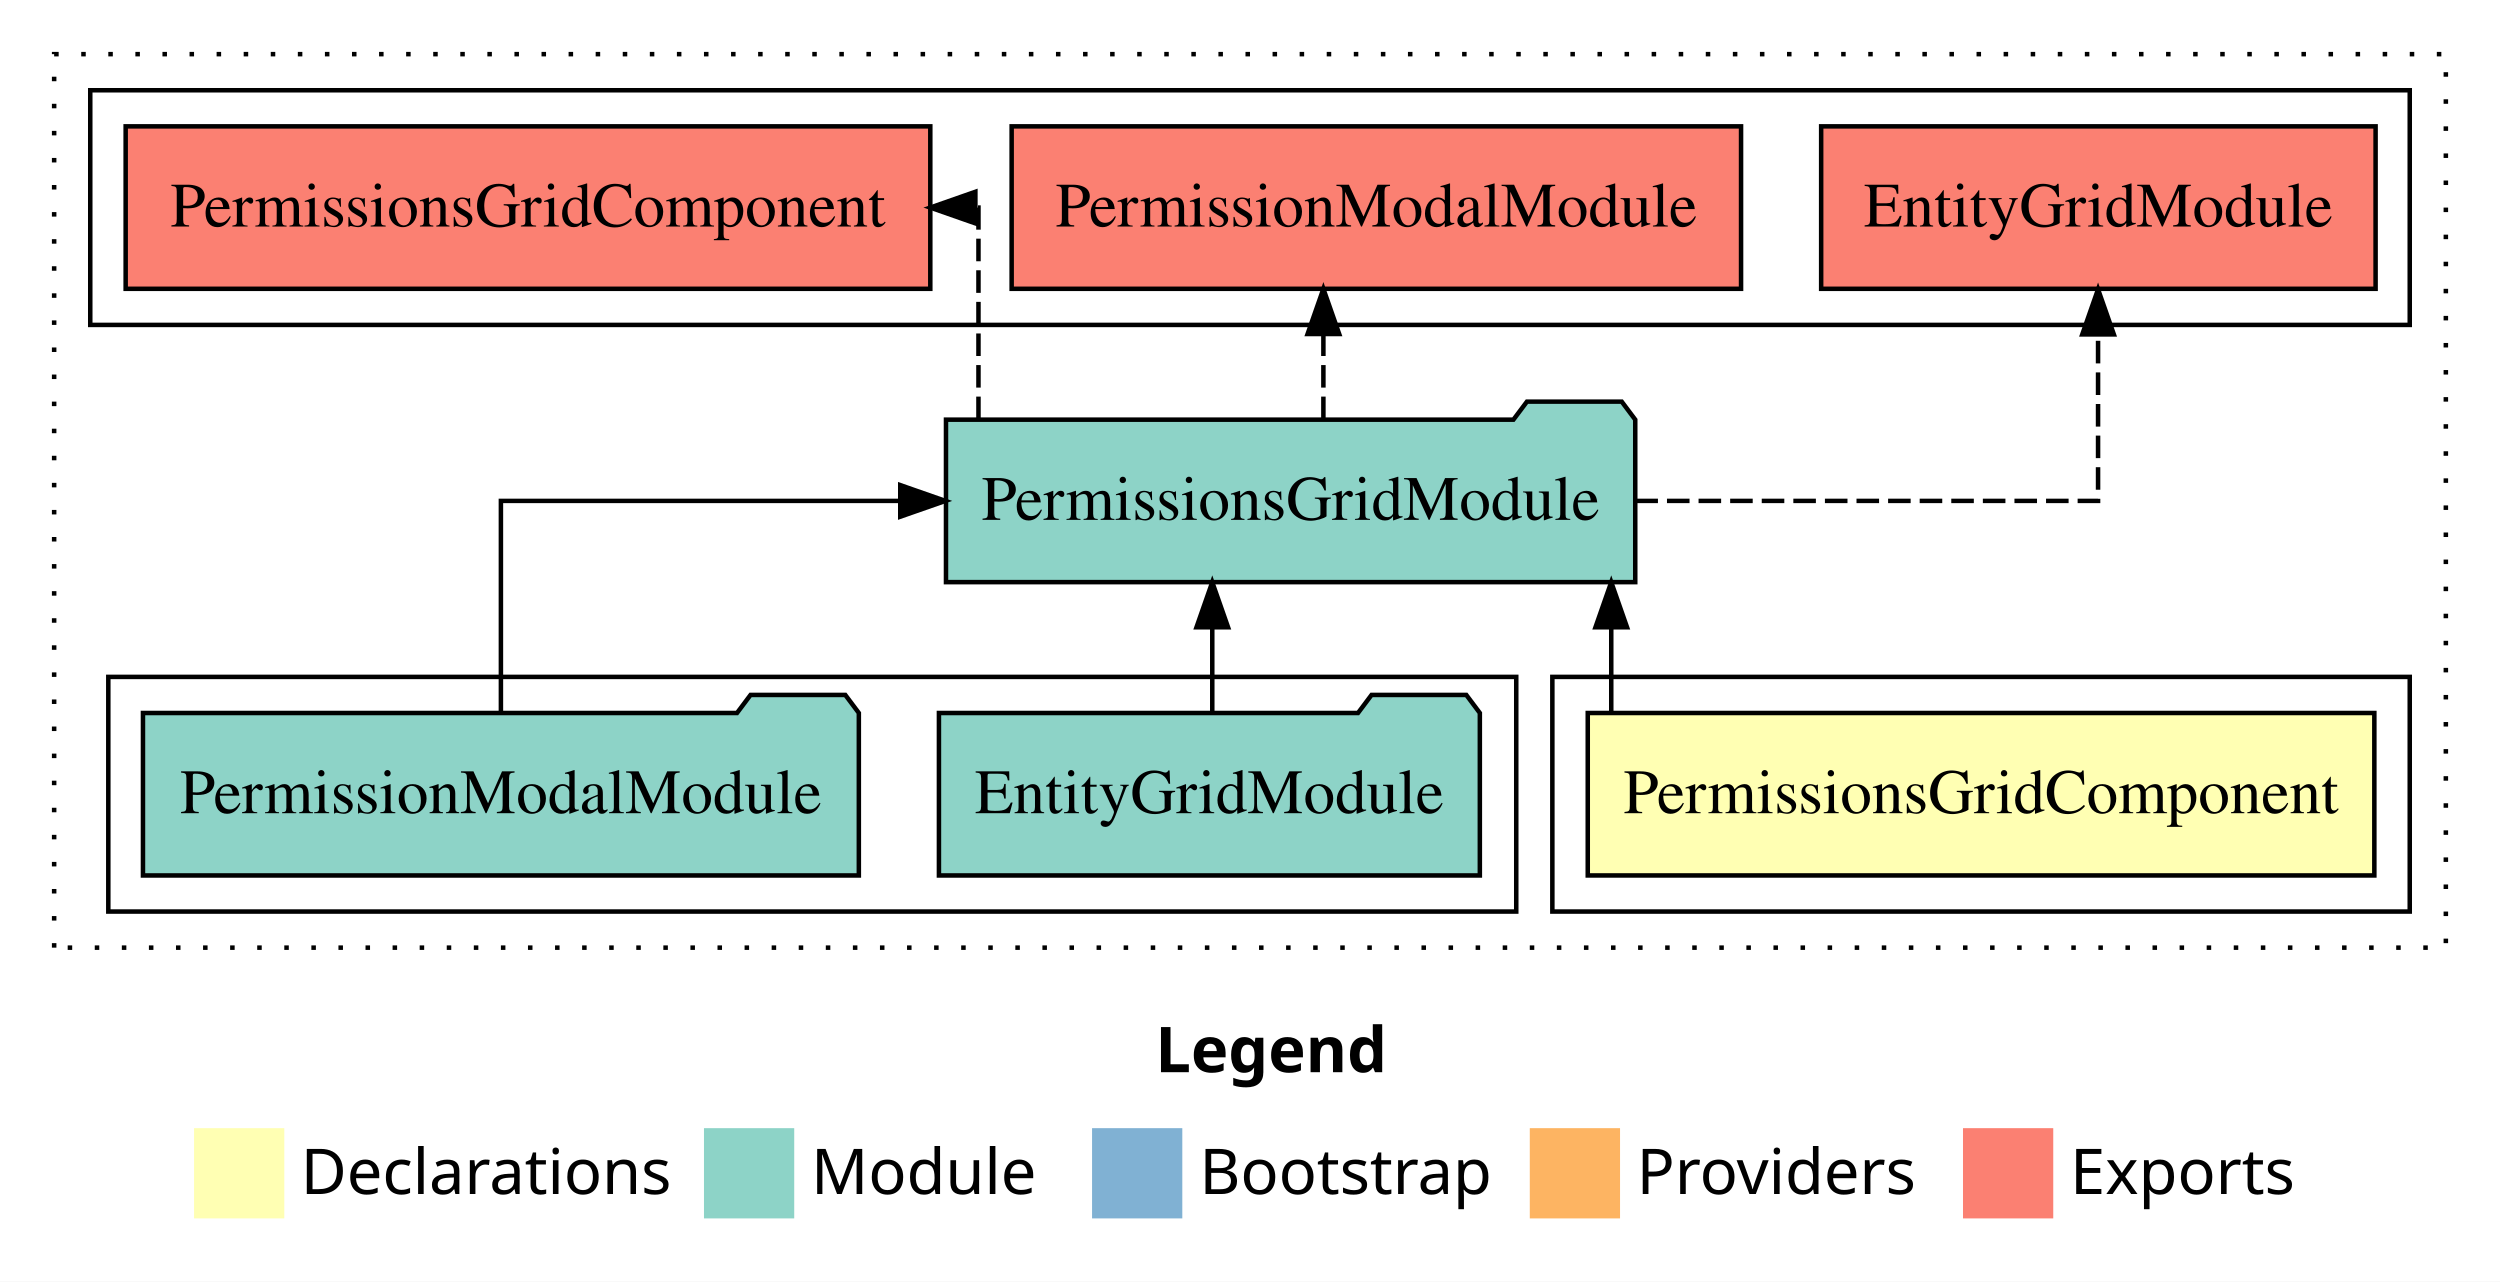
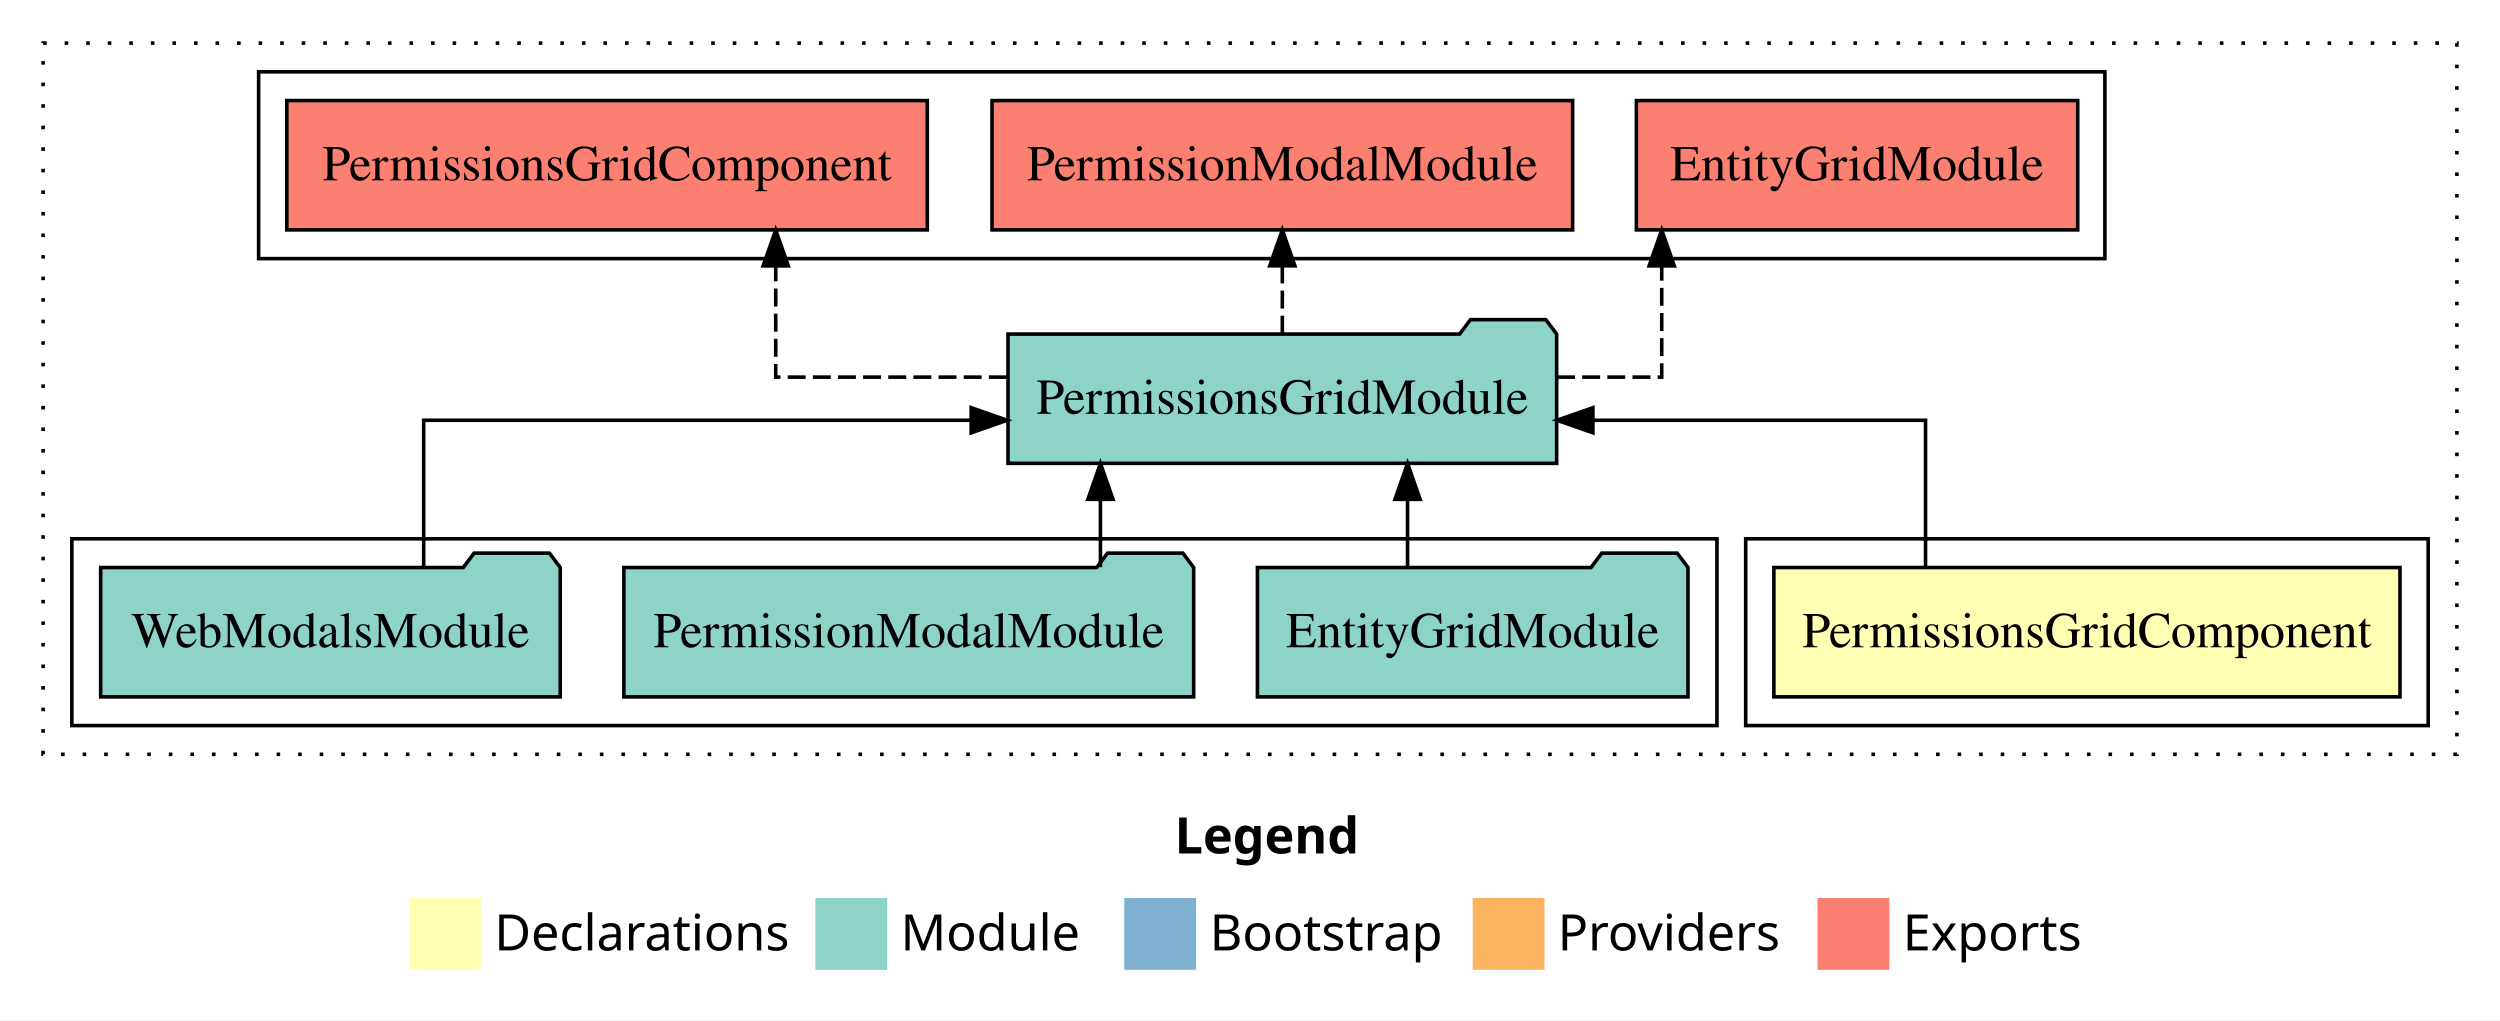
- <svg xmlns="http://www.w3.org/2000/svg" width="554pt" height="284pt" viewBox="0.00 0.00 554.00 284.00">
+ <svg xmlns="http://www.w3.org/2000/svg" width="696pt" height="284pt" viewBox="0.00 0.00 696.00 284.00">
  <g id="graph0" class="graph" transform="scale(1 1) rotate(0) translate(4 280)">
-     <polygon fill="#ffffff" stroke="transparent" points="-4,4 -4,-280 550,-280 550,4 -4,4" />
-     <text text-anchor="start" x="252.009" y="-42.4" font-family="sans-serif" font-weight="bold" font-size="14.00" fill="#000000">Legend</text>
-     <polygon fill="#ffffb3" stroke="transparent" points="39,-10 39,-30 59,-30 59,-10 39,-10" />
-     <text text-anchor="start" x="62.629" y="-15.4" font-family="sans-serif" font-size="14.00" fill="#000000">  Declarations</text>
-     <polygon fill="#8dd3c7" stroke="transparent" points="152,-10 152,-30 172,-30 172,-10 152,-10" />
-     <text text-anchor="start" x="175.725" y="-15.4" font-family="sans-serif" font-size="14.00" fill="#000000">  Module</text>
-     <polygon fill="#80b1d3" stroke="transparent" points="238,-10 238,-30 258,-30 258,-10 238,-10" />
-     <text text-anchor="start" x="261.781" y="-15.4" font-family="sans-serif" font-size="14.00" fill="#000000">  Bootstrap</text>
-     <polygon fill="#fdb462" stroke="transparent" points="335,-10 335,-30 355,-30 355,-10 335,-10" />
-     <text text-anchor="start" x="358.673" y="-15.4" font-family="sans-serif" font-size="14.00" fill="#000000">  Providers</text>
-     <polygon fill="#fb8072" stroke="transparent" points="431,-10 431,-30 451,-30 451,-10 431,-10" />
-     <text text-anchor="start" x="454.726" y="-15.4" font-family="sans-serif" font-size="14.00" fill="#000000">  Exports</text>
+     <polygon fill="#ffffff" stroke="transparent" points="-4,4 -4,-280 692,-280 692,4 -4,4" />
+     <text text-anchor="start" x="323.009" y="-42.4" font-family="sans-serif" font-weight="bold" font-size="14.00" fill="#000000">Legend</text>
+     <polygon fill="#ffffb3" stroke="transparent" points="110,-10 110,-30 130,-30 130,-10 110,-10" />
+     <text text-anchor="start" x="133.629" y="-15.4" font-family="sans-serif" font-size="14.00" fill="#000000">  Declarations</text>
+     <polygon fill="#8dd3c7" stroke="transparent" points="223,-10 223,-30 243,-30 243,-10 223,-10" />
+     <text text-anchor="start" x="246.725" y="-15.4" font-family="sans-serif" font-size="14.00" fill="#000000">  Module</text>
+     <polygon fill="#80b1d3" stroke="transparent" points="309,-10 309,-30 329,-30 329,-10 309,-10" />
+     <text text-anchor="start" x="332.781" y="-15.4" font-family="sans-serif" font-size="14.00" fill="#000000">  Bootstrap</text>
+     <polygon fill="#fdb462" stroke="transparent" points="406,-10 406,-30 426,-30 426,-10 406,-10" />
+     <text text-anchor="start" x="429.673" y="-15.4" font-family="sans-serif" font-size="14.00" fill="#000000">  Providers</text>
+     <polygon fill="#fb8072" stroke="transparent" points="502,-10 502,-30 522,-30 522,-10 502,-10" />
+     <text text-anchor="start" x="525.726" y="-15.4" font-family="sans-serif" font-size="14.00" fill="#000000">  Exports</text>
    <g id="clust1" class="cluster">
-       <polygon fill="none" stroke="#000000" stroke-dasharray="1,5" points="8,-70 8,-268 538,-268 538,-70 8,-70" />
+       <polygon fill="none" stroke="#000000" stroke-dasharray="1,5" points="8,-70 8,-268 680,-268 680,-70 8,-70" />
    </g>
    <g id="clust2" class="cluster">
-       <polygon fill="none" stroke="#000000" points="340,-78 340,-130 530,-130 530,-78 340,-78" />
+       <polygon fill="none" stroke="#000000" points="482,-78 482,-130 672,-130 672,-78 482,-78" />
    </g>
    <g id="clust4" class="cluster">
-       <polygon fill="none" stroke="#000000" points="20,-78 20,-130 332,-130 332,-78 20,-78" />
+       <polygon fill="none" stroke="#000000" points="16,-78 16,-130 474,-130 474,-78 16,-78" />
    </g>
    <g id="clust5" class="cluster">
-       <polygon fill="none" stroke="#000000" points="16,-208 16,-260 530,-260 530,-208 16,-208" />
+       <polygon fill="none" stroke="#000000" points="68,-208 68,-260 582,-260 582,-208 68,-208" />
    </g>
    <g id="node1" class="node">
-       <polygon fill="#ffffb3" stroke="#000000" points="522.154,-122 347.846,-122 347.846,-86 522.154,-86 522.154,-122" />
-       <text text-anchor="middle" x="435" y="-99.8" font-family="Times,serif" font-size="14.00" fill="#000000">PermissionsGridComponent</text>
+       <polygon fill="#ffffb3" stroke="#000000" points="664.154,-122 489.846,-122 489.846,-86 664.154,-86 664.154,-122" />
+       <text text-anchor="middle" x="577" y="-99.8" font-family="Times,serif" font-size="14.00" fill="#000000">PermissionsGridComponent</text>
    </g>
    <g id="node2" class="node">
-       <polygon fill="#8dd3c7" stroke="#000000" points="358.371,-187 355.371,-191 334.371,-191 331.371,-187 205.629,-187 205.629,-151 358.371,-151 358.371,-187" />
-       <text text-anchor="middle" x="282" y="-164.8" font-family="Times,serif" font-size="14.00" fill="#000000">PermissionsGridModule</text>
+       <polygon fill="#8dd3c7" stroke="#000000" points="429.371,-187 426.371,-191 405.371,-191 402.371,-187 276.629,-187 276.629,-151 429.371,-151 429.371,-187" />
+       <text text-anchor="middle" x="353" y="-164.8" font-family="Times,serif" font-size="14.00" fill="#000000">PermissionsGridModule</text>
    </g>
    <g id="edge1" class="edge">
-       <path fill="none" stroke="#000000" d="M353.054,-122.106C353.054,-122.106 353.054,-140.991 353.054,-140.991" />
-       <polygon fill="#000000" stroke="#000000" points="349.554,-140.991 353.054,-150.991 356.554,-140.991 349.554,-140.991" />
+       <path fill="none" stroke="#000000" d="M532.07,-122.022C532.07,-139.373 532.07,-163 532.07,-163 532.07,-163 439.461,-163 439.461,-163" />
+       <polygon fill="#000000" stroke="#000000" points="439.461,-159.5 429.461,-163 439.461,-166.5 439.461,-159.5" />
+     </g>
+     <g id="node6" class="node">
+       <polygon fill="#fb8072" stroke="#000000" points="574.432,-252 451.568,-252 451.568,-216 574.432,-216 574.432,-252" />
+       <text text-anchor="middle" x="513" y="-229.8" font-family="Times,serif" font-size="14.00" fill="#000000">EntityGridModule </text>
+     </g>
+     <g id="edge5" class="edge">
+       <path fill="none" stroke="#000000" stroke-dasharray="5,2" d="M429.483,-175C446.002,-175 458.625,-175 458.625,-175 458.625,-175 458.625,-205.977 458.625,-205.977" />
+       <polygon fill="#000000" stroke="#000000" points="455.125,-205.977 458.625,-215.977 462.125,-205.977 455.125,-205.977" />
+     </g>
+     <g id="node7" class="node">
+       <polygon fill="#fb8072" stroke="#000000" points="433.818,-252 272.182,-252 272.182,-216 433.818,-216 433.818,-252" />
+       <text text-anchor="middle" x="353" y="-229.8" font-family="Times,serif" font-size="14.00" fill="#000000">PermissionModalModule </text>
+     </g>
+     <g id="edge6" class="edge">
+       <path fill="none" stroke="#000000" stroke-dasharray="5,2" d="M353,-187.106C353,-187.106 353,-205.991 353,-205.991" />
+       <polygon fill="#000000" stroke="#000000" points="349.5,-205.991 353,-215.991 356.5,-205.991 349.5,-205.991" />
+     </g>
+     <g id="node8" class="node">
+       <polygon fill="#fb8072" stroke="#000000" points="254.154,-252 75.846,-252 75.846,-216 254.154,-216 254.154,-252" />
+       <text text-anchor="middle" x="165" y="-229.8" font-family="Times,serif" font-size="14.00" fill="#000000">PermissionsGridComponent </text>
+     </g>
+     <g id="edge7" class="edge">
+       <path fill="none" stroke="#000000" stroke-dasharray="5,2" d="M276.288,-175C243.208,-175 211.959,-175 211.959,-175 211.959,-175 211.959,-205.977 211.959,-205.977" />
+       <polygon fill="#000000" stroke="#000000" points="208.459,-205.977 211.959,-215.977 215.459,-205.977 208.459,-205.977" />
+     </g>
+     <g id="node3" class="node">
+       <polygon fill="#8dd3c7" stroke="#000000" points="465.933,-122 462.933,-126 441.933,-126 438.933,-122 346.067,-122 346.067,-86 465.933,-86 465.933,-122" />
+       <text text-anchor="middle" x="406" y="-99.8" font-family="Times,serif" font-size="14.00" fill="#000000">EntityGridModule</text>
+     </g>
+     <g id="edge2" class="edge">
+       <path fill="none" stroke="#000000" d="M387.86,-122.106C387.86,-122.106 387.86,-140.991 387.86,-140.991" />
+       <polygon fill="#000000" stroke="#000000" points="384.36,-140.991 387.86,-150.991 391.36,-140.991 384.36,-140.991" />
+     </g>
+     <g id="node4" class="node">
+       <polygon fill="#8dd3c7" stroke="#000000" points="328.319,-122 325.319,-126 304.319,-126 301.319,-122 169.681,-122 169.681,-86 328.319,-86 328.319,-122" />
+       <text text-anchor="middle" x="249" y="-99.8" font-family="Times,serif" font-size="14.00" fill="#000000">PermissionModalModule</text>
+     </g>
+     <g id="edge3" class="edge">
+       <path fill="none" stroke="#000000" d="M302.362,-122.106C302.362,-122.106 302.362,-140.991 302.362,-140.991" />
+       <polygon fill="#000000" stroke="#000000" points="298.862,-140.991 302.362,-150.991 305.862,-140.991 298.862,-140.991" />
    </g>
    <g id="node5" class="node">
-       <polygon fill="#fb8072" stroke="#000000" points="522.432,-252 399.568,-252 399.568,-216 522.432,-216 522.432,-252" />
-       <text text-anchor="middle" x="461" y="-229.8" font-family="Times,serif" font-size="14.00" fill="#000000">EntityGridModule </text>
+       <polygon fill="#8dd3c7" stroke="#000000" points="151.973,-122 148.973,-126 127.973,-126 124.973,-122 24.027,-122 24.027,-86 151.973,-86 151.973,-122" />
+       <text text-anchor="middle" x="88" y="-99.8" font-family="Times,serif" font-size="14.00" fill="#000000">WebModalsModule</text>
    </g>
    <g id="edge4" class="edge">
-       <path fill="none" stroke="#000000" stroke-dasharray="5,2" d="M358.402,-169C407.034,-169 460.93,-169 460.93,-169 460.93,-169 460.93,-205.894 460.93,-205.894" />
-       <polygon fill="#000000" stroke="#000000" points="457.43,-205.894 460.93,-215.894 464.43,-205.894 457.43,-205.894" />
-     </g>
-     <g id="node6" class="node">
-       <polygon fill="#fb8072" stroke="#000000" points="381.818,-252 220.181,-252 220.181,-216 381.818,-216 381.818,-252" />
-       <text text-anchor="middle" x="301" y="-229.8" font-family="Times,serif" font-size="14.00" fill="#000000">PermissionModalModule </text>
-     </g>
-     <g id="edge5" class="edge">
-       <path fill="none" stroke="#000000" stroke-dasharray="5,2" d="M289.263,-187.106C289.263,-187.106 289.263,-205.991 289.263,-205.991" />
-       <polygon fill="#000000" stroke="#000000" points="285.763,-205.991 289.263,-215.991 292.763,-205.991 285.763,-205.991" />
-     </g>
-     <g id="node7" class="node">
-       <polygon fill="#fb8072" stroke="#000000" points="202.154,-252 23.846,-252 23.846,-216 202.154,-216 202.154,-252" />
-       <text text-anchor="middle" x="113" y="-229.8" font-family="Times,serif" font-size="14.00" fill="#000000">PermissionsGridComponent </text>
-     </g>
-     <g id="edge6" class="edge">
-       <path fill="none" stroke="#000000" stroke-dasharray="5,2" d="M212.828,-187.106C212.828,-206.339 212.828,-234 212.828,-234 212.828,-234 211.759,-234 211.759,-234" />
-       <polygon fill="#000000" stroke="#000000" points="212.144,-230.5 202.144,-234 212.144,-237.5 212.144,-230.5" />
-     </g>
-     <g id="node3" class="node">
-       <polygon fill="#8dd3c7" stroke="#000000" points="323.933,-122 320.933,-126 299.933,-126 296.933,-122 204.067,-122 204.067,-86 323.933,-86 323.933,-122" />
-       <text text-anchor="middle" x="264" y="-99.8" font-family="Times,serif" font-size="14.00" fill="#000000">EntityGridModule</text>
-     </g>
-     <g id="edge2" class="edge">
-       <path fill="none" stroke="#000000" d="M264.64,-122.106C264.64,-122.106 264.64,-140.991 264.64,-140.991" />
-       <polygon fill="#000000" stroke="#000000" points="261.14,-140.991 264.64,-150.991 268.14,-140.991 261.14,-140.991" />
-     </g>
-     <g id="node4" class="node">
-       <polygon fill="#8dd3c7" stroke="#000000" points="186.319,-122 183.319,-126 162.319,-126 159.319,-122 27.681,-122 27.681,-86 186.319,-86 186.319,-122" />
-       <text text-anchor="middle" x="107" y="-99.8" font-family="Times,serif" font-size="14.00" fill="#000000">PermissionModalModule</text>
-     </g>
-     <g id="edge3" class="edge">
-       <path fill="none" stroke="#000000" d="M107,-122.106C107,-141.339 107,-169 107,-169 107,-169 195.497,-169 195.497,-169" />
-       <polygon fill="#000000" stroke="#000000" points="195.497,-172.5 205.497,-169 195.497,-165.5 195.497,-172.5" />
+       <path fill="none" stroke="#000000" d="M113.955,-122.022C113.955,-139.373 113.955,-163 113.955,-163 113.955,-163 266.378,-163 266.378,-163" />
+       <polygon fill="#000000" stroke="#000000" points="266.378,-166.5 276.378,-163 266.378,-159.5 266.378,-166.5" />
    </g>
  </g>
</svg>
